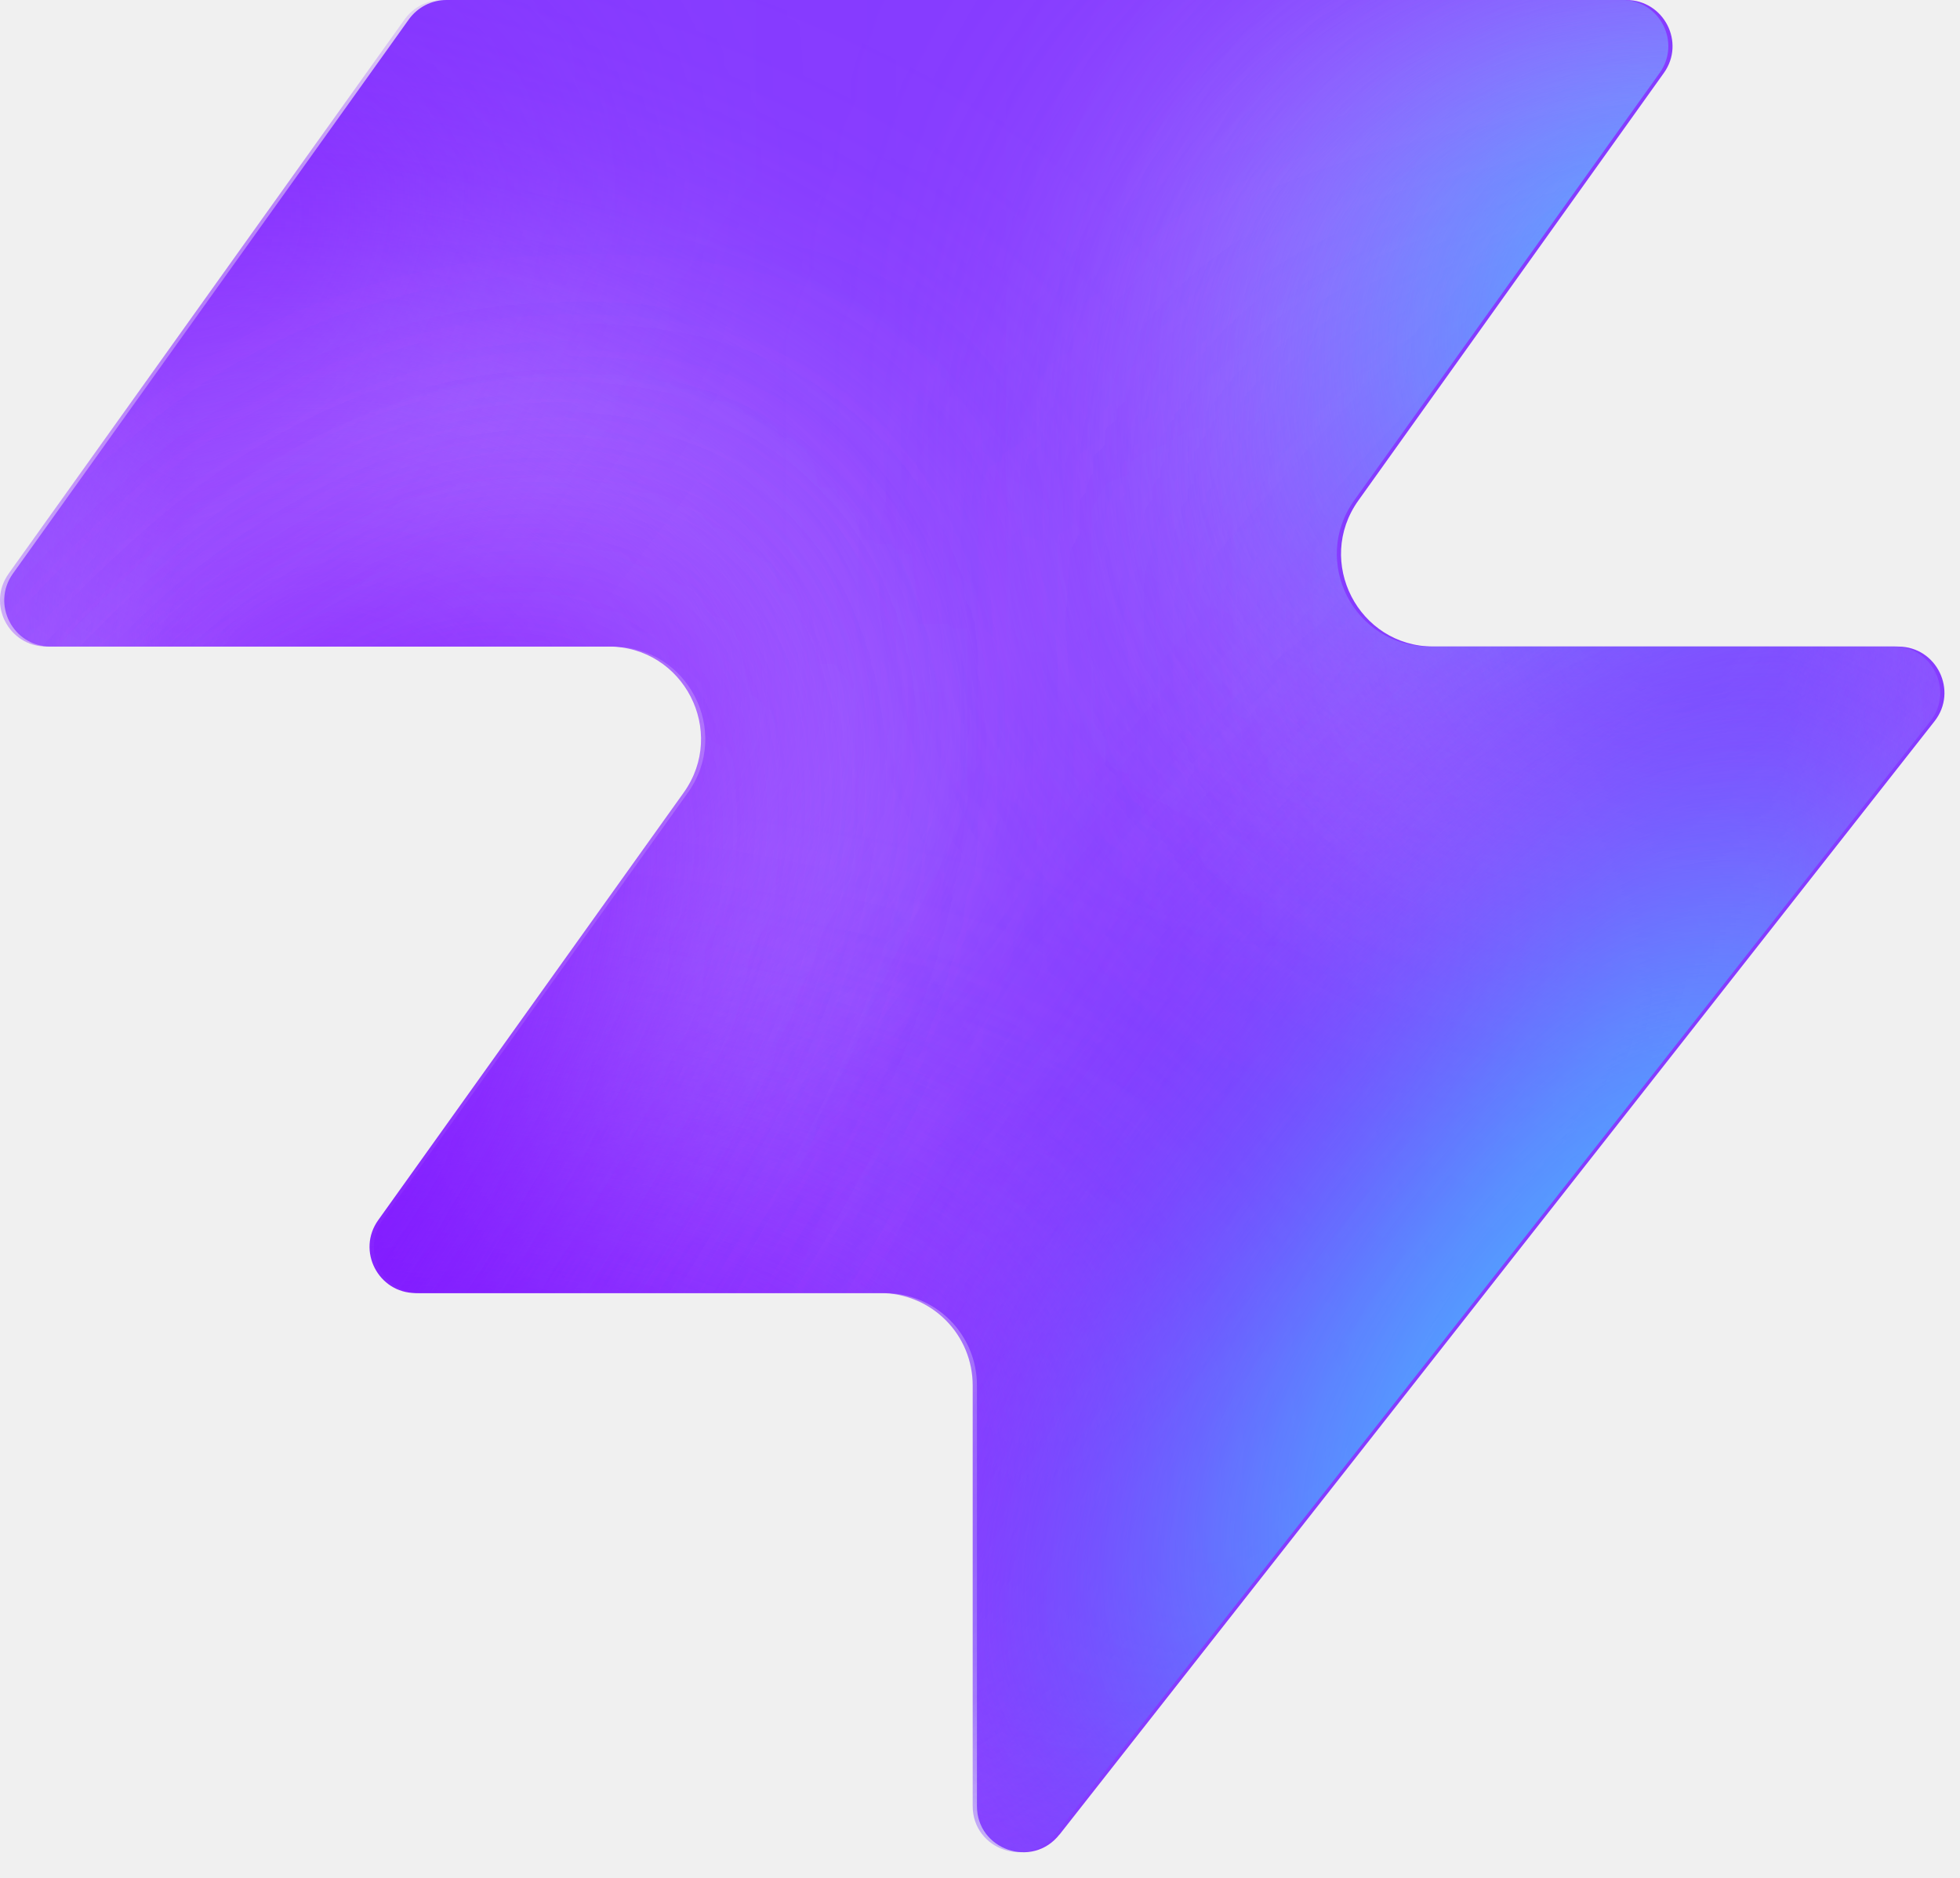
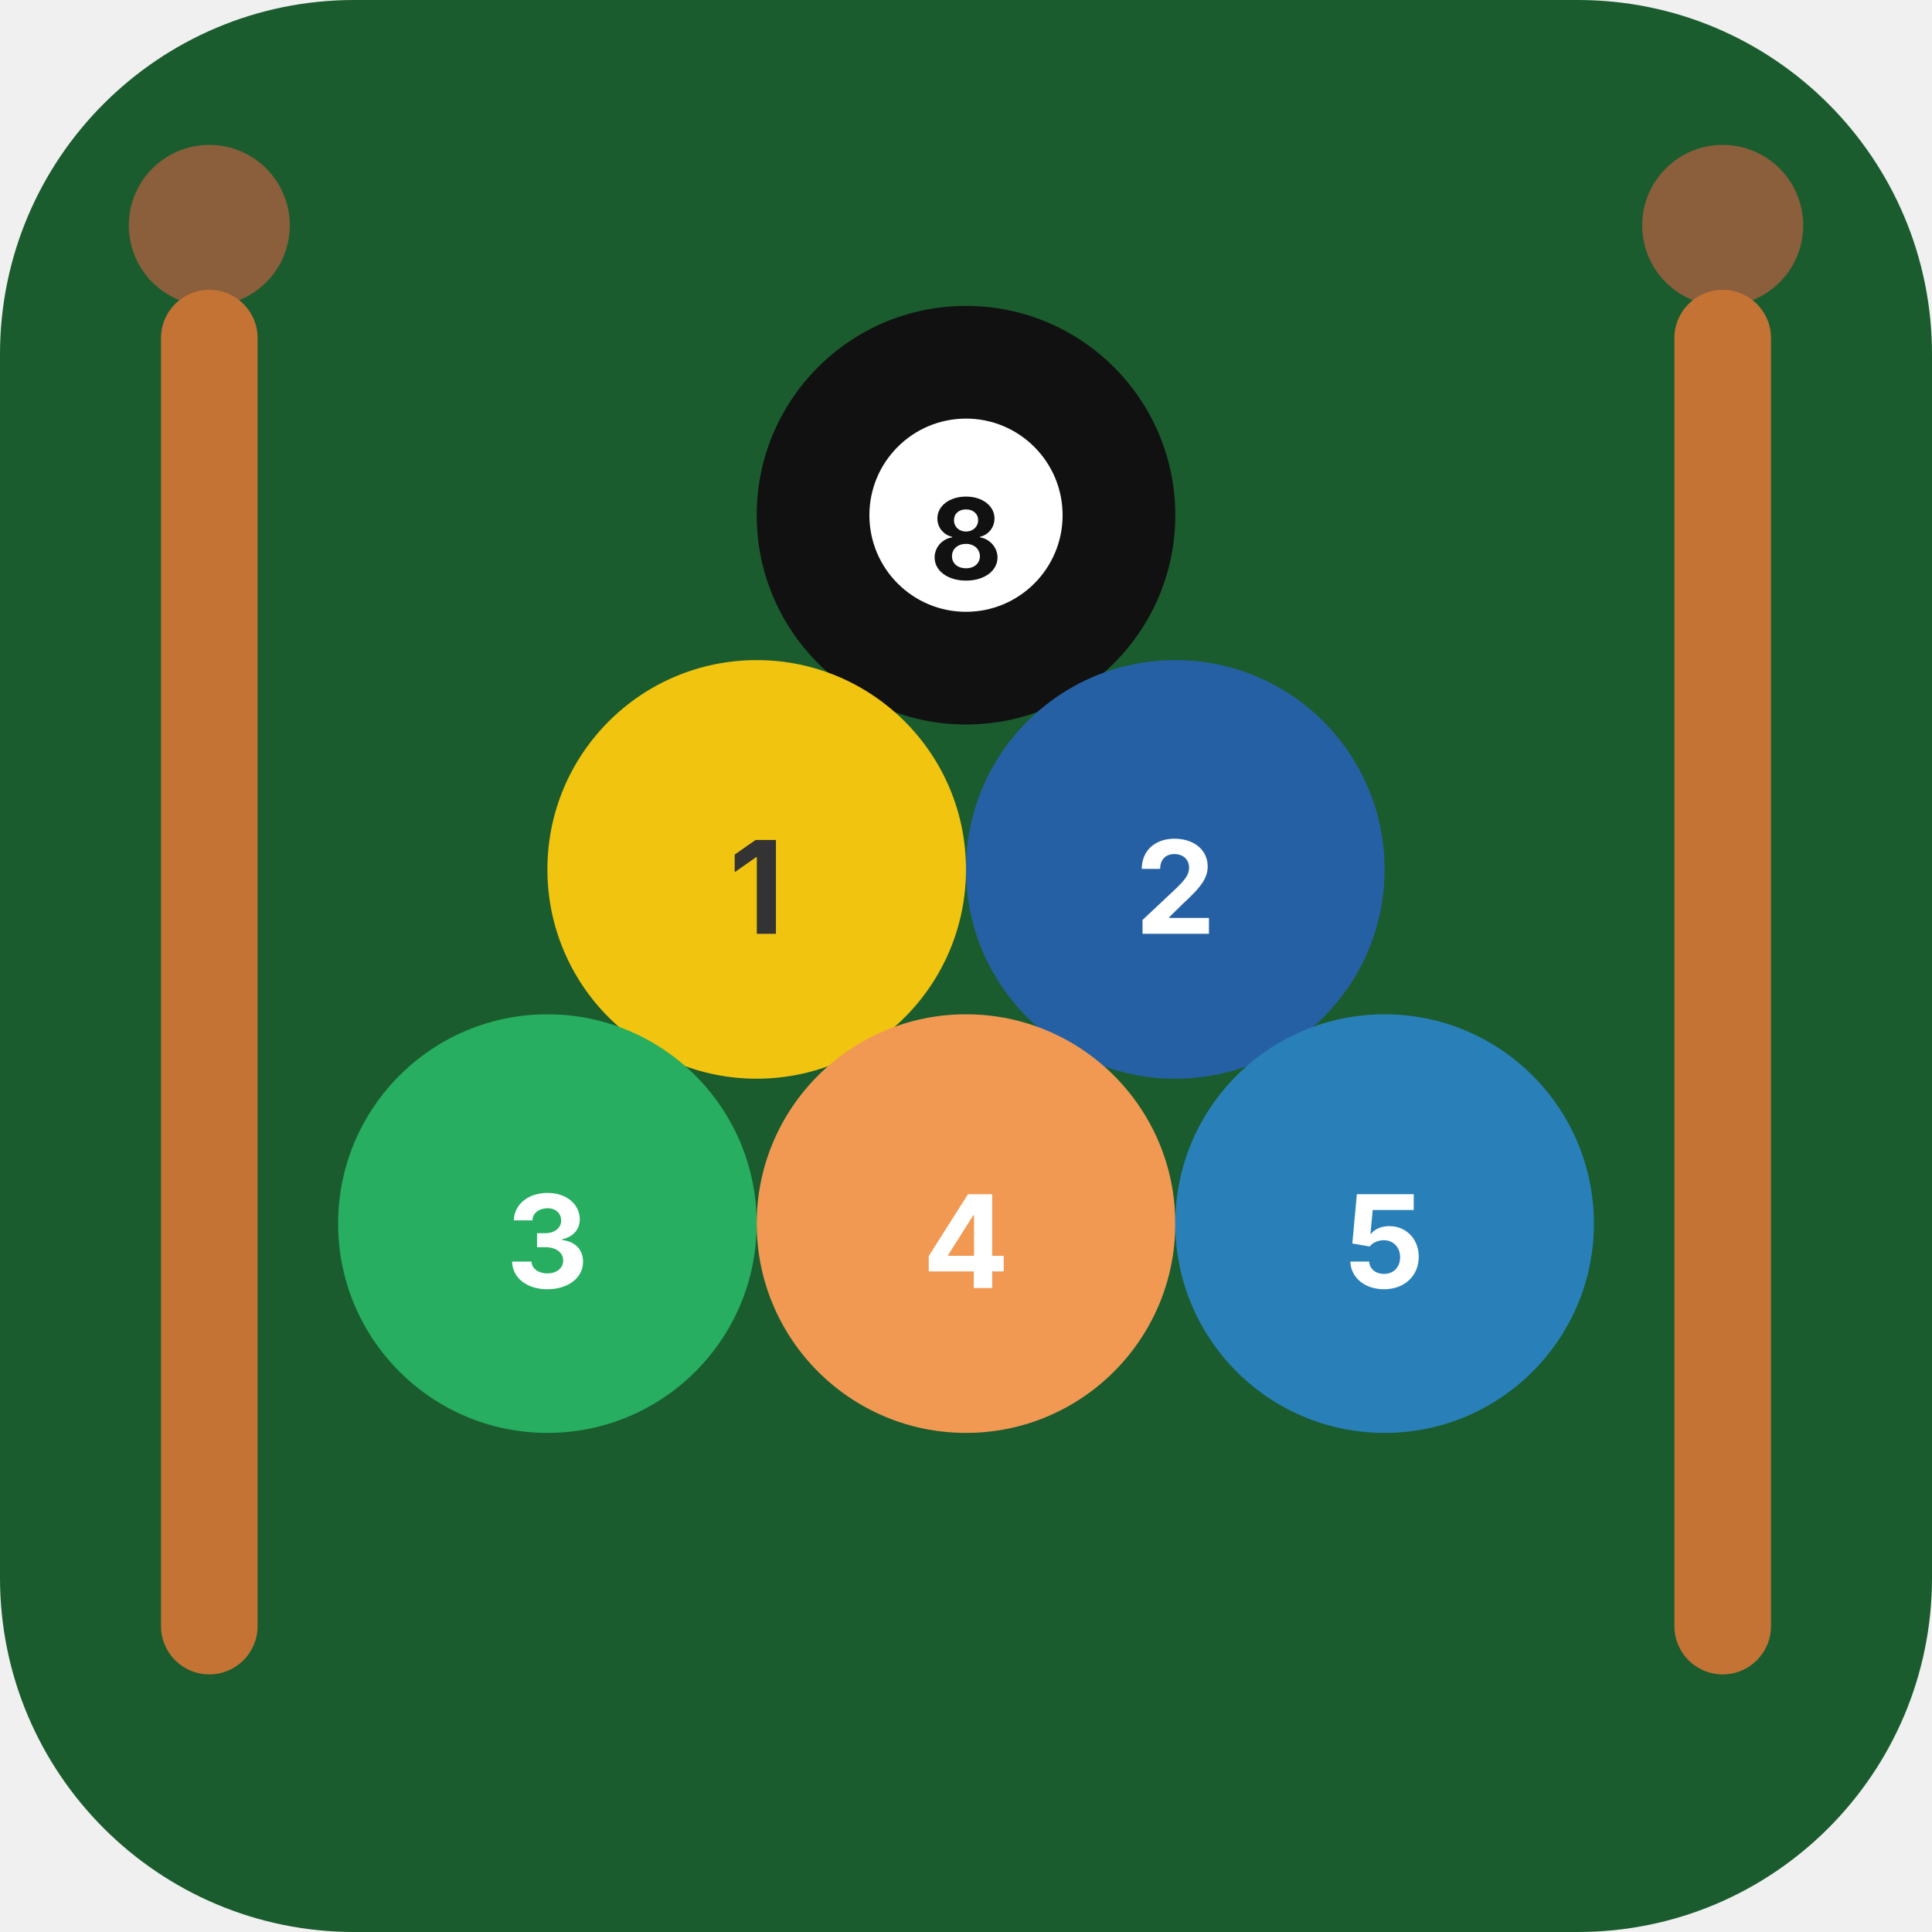
- <svg xmlns="http://www.w3.org/2000/svg" width="48" height="46" fill="none" viewBox="0 0 48 46">
-   <path fill="#863bff" d="M25.946 44.938c-.664.845-2.021.375-2.021-.698V33.937a2.26 2.26 0 0 0-2.262-2.262H10.287c-.92 0-1.456-1.04-.92-1.788l7.48-10.471c1.07-1.497 0-3.578-1.842-3.578H1.237c-.92 0-1.456-1.04-.92-1.788L10.013.474c.214-.297.556-.474.92-.474h28.894c.92 0 1.456 1.04.92 1.788l-7.48 10.471c-1.07 1.498 0 3.579 1.842 3.579h11.377c.943 0 1.473 1.088.89 1.83L25.947 44.94z" style="fill:#863bff;fill:color(display-p3 .525 .23 1);fill-opacity:1" />
-   <mask id="a" width="48" height="46" x="0" y="0" maskUnits="userSpaceOnUse" style="mask-type:alpha">
-     <path fill="#000" d="M25.842 44.938c-.664.844-2.021.375-2.021-.698V33.937a2.26 2.26 0 0 0-2.262-2.262H10.183c-.92 0-1.456-1.04-.92-1.788l7.48-10.471c1.07-1.498 0-3.579-1.842-3.579H1.133c-.92 0-1.456-1.04-.92-1.787L9.91.473c.214-.297.556-.474.92-.474h28.894c.92 0 1.456 1.04.92 1.788l-7.48 10.471c-1.07 1.498 0 3.578 1.842 3.578h11.377c.943 0 1.473 1.088.89 1.832L25.843 44.94z" style="fill:#000;fill-opacity:1" />
-   </mask>
-   <g mask="url(#a)">
-     <g filter="url(#b)">
-       <ellipse cx="5.508" cy="14.704" fill="#ede6ff" rx="5.508" ry="14.704" style="fill:#ede6ff;fill:color(display-p3 .927 .903 1);fill-opacity:1" transform="matrix(.00324 1 1 -.00324 -4.47 31.516)" />
-     </g>
-     <g filter="url(#c)">
-       <ellipse cx="10.399" cy="29.851" fill="#ede6ff" rx="10.399" ry="29.851" style="fill:#ede6ff;fill:color(display-p3 .927 .903 1);fill-opacity:1" transform="matrix(.00324 1 1 -.00324 -39.328 7.883)" />
-     </g>
-     <g filter="url(#d)">
-       <ellipse cx="5.508" cy="30.487" fill="#7e14ff" rx="5.508" ry="30.487" style="fill:#7e14ff;fill:color(display-p3 .492 .077 1);fill-opacity:1" transform="rotate(89.814 -25.913 -14.639)scale(1 -1)" />
-     </g>
-     <g filter="url(#e)">
-       <ellipse cx="5.508" cy="30.599" fill="#7e14ff" rx="5.508" ry="30.599" style="fill:#7e14ff;fill:color(display-p3 .492 .077 1);fill-opacity:1" transform="rotate(89.814 -32.644 -3.334)scale(1 -1)" />
-     </g>
-     <g filter="url(#f)">
-       <ellipse cx="5.508" cy="30.599" fill="#7e14ff" rx="5.508" ry="30.599" style="fill:#7e14ff;fill:color(display-p3 .492 .077 1);fill-opacity:1" transform="matrix(.00324 1 1 -.00324 -34.34 30.47)" />
-     </g>
-     <g filter="url(#g)">
-       <ellipse cx="14.072" cy="22.078" fill="#ede6ff" rx="14.072" ry="22.078" style="fill:#ede6ff;fill:color(display-p3 .927 .903 1);fill-opacity:1" transform="rotate(93.35 24.506 48.493)scale(-1 1)" />
-     </g>
-     <g filter="url(#h)">
-       <ellipse cx="3.47" cy="21.501" fill="#7e14ff" rx="3.47" ry="21.501" style="fill:#7e14ff;fill:color(display-p3 .492 .077 1);fill-opacity:1" transform="rotate(89.009 28.708 47.59)scale(-1 1)" />
-     </g>
-     <g filter="url(#i)">
-       <ellipse cx="3.47" cy="21.501" fill="#7e14ff" rx="3.47" ry="21.501" style="fill:#7e14ff;fill:color(display-p3 .492 .077 1);fill-opacity:1" transform="rotate(89.009 28.708 47.59)scale(-1 1)" />
-     </g>
-     <g filter="url(#j)">
-       <ellipse cx=".387" cy="8.972" fill="#7e14ff" rx="4.407" ry="29.108" style="fill:#7e14ff;fill:color(display-p3 .492 .077 1);fill-opacity:1" transform="rotate(39.51 .387 8.972)" />
-     </g>
-     <g filter="url(#k)">
-       <ellipse cx="47.523" cy="-6.092" fill="#7e14ff" rx="4.407" ry="29.108" style="fill:#7e14ff;fill:color(display-p3 .492 .077 1);fill-opacity:1" transform="rotate(37.892 47.523 -6.092)" />
-     </g>
-     <g filter="url(#l)">
-       <ellipse cx="41.412" cy="6.333" fill="#47bfff" rx="5.971" ry="9.665" style="fill:#47bfff;fill:color(display-p3 .28 .748 1);fill-opacity:1" transform="rotate(37.892 41.412 6.333)" />
-     </g>
-     <g filter="url(#m)">
-       <ellipse cx="-1.879" cy="38.332" fill="#7e14ff" rx="4.407" ry="29.108" style="fill:#7e14ff;fill:color(display-p3 .492 .077 1);fill-opacity:1" transform="rotate(37.892 -1.88 38.332)" />
-     </g>
-     <g filter="url(#n)">
-       <ellipse cx="-1.879" cy="38.332" fill="#7e14ff" rx="4.407" ry="29.108" style="fill:#7e14ff;fill:color(display-p3 .492 .077 1);fill-opacity:1" transform="rotate(37.892 -1.88 38.332)" />
-     </g>
-     <g filter="url(#o)">
-       <ellipse cx="35.651" cy="29.907" fill="#7e14ff" rx="4.407" ry="29.108" style="fill:#7e14ff;fill:color(display-p3 .492 .077 1);fill-opacity:1" transform="rotate(37.892 35.651 29.907)" />
-     </g>
-     <g filter="url(#p)">
-       <ellipse cx="38.418" cy="32.4" fill="#47bfff" rx="5.971" ry="15.297" style="fill:#47bfff;fill:color(display-p3 .28 .748 1);fill-opacity:1" transform="rotate(37.892 38.418 32.4)" />
-     </g>
-   </g>
-   <defs>
-     <filter id="b" width="60.045" height="41.654" x="-19.77" y="16.149" color-interpolation-filters="sRGB" filterUnits="userSpaceOnUse">
-       <feFlood flood-opacity="0" result="BackgroundImageFix" />
-       <feBlend in="SourceGraphic" in2="BackgroundImageFix" result="shape" />
-       <feGaussianBlur result="effect1_foregroundBlur_2002_17158" stdDeviation="7.659" />
-     </filter>
-     <filter id="c" width="90.34" height="51.437" x="-54.613" y="-7.533" color-interpolation-filters="sRGB" filterUnits="userSpaceOnUse">
-       <feFlood flood-opacity="0" result="BackgroundImageFix" />
-       <feBlend in="SourceGraphic" in2="BackgroundImageFix" result="shape" />
-       <feGaussianBlur result="effect1_foregroundBlur_2002_17158" stdDeviation="7.659" />
-     </filter>
-     <filter id="d" width="79.355" height="29.4" x="-49.64" y="2.03" color-interpolation-filters="sRGB" filterUnits="userSpaceOnUse">
-       <feFlood flood-opacity="0" result="BackgroundImageFix" />
-       <feBlend in="SourceGraphic" in2="BackgroundImageFix" result="shape" />
-       <feGaussianBlur result="effect1_foregroundBlur_2002_17158" stdDeviation="4.596" />
-     </filter>
-     <filter id="e" width="79.579" height="29.4" x="-45.045" y="20.029" color-interpolation-filters="sRGB" filterUnits="userSpaceOnUse">
-       <feFlood flood-opacity="0" result="BackgroundImageFix" />
-       <feBlend in="SourceGraphic" in2="BackgroundImageFix" result="shape" />
-       <feGaussianBlur result="effect1_foregroundBlur_2002_17158" stdDeviation="4.596" />
-     </filter>
-     <filter id="f" width="79.579" height="29.4" x="-43.513" y="21.178" color-interpolation-filters="sRGB" filterUnits="userSpaceOnUse">
-       <feFlood flood-opacity="0" result="BackgroundImageFix" />
-       <feBlend in="SourceGraphic" in2="BackgroundImageFix" result="shape" />
-       <feGaussianBlur result="effect1_foregroundBlur_2002_17158" stdDeviation="4.596" />
-     </filter>
-     <filter id="g" width="74.749" height="58.852" x="15.756" y="-17.901" color-interpolation-filters="sRGB" filterUnits="userSpaceOnUse">
-       <feFlood flood-opacity="0" result="BackgroundImageFix" />
-       <feBlend in="SourceGraphic" in2="BackgroundImageFix" result="shape" />
-       <feGaussianBlur result="effect1_foregroundBlur_2002_17158" stdDeviation="7.659" />
-     </filter>
-     <filter id="h" width="61.377" height="25.362" x="23.548" y="2.284" color-interpolation-filters="sRGB" filterUnits="userSpaceOnUse">
-       <feFlood flood-opacity="0" result="BackgroundImageFix" />
-       <feBlend in="SourceGraphic" in2="BackgroundImageFix" result="shape" />
-       <feGaussianBlur result="effect1_foregroundBlur_2002_17158" stdDeviation="4.596" />
-     </filter>
-     <filter id="i" width="61.377" height="25.362" x="23.548" y="2.284" color-interpolation-filters="sRGB" filterUnits="userSpaceOnUse">
-       <feFlood flood-opacity="0" result="BackgroundImageFix" />
-       <feBlend in="SourceGraphic" in2="BackgroundImageFix" result="shape" />
-       <feGaussianBlur result="effect1_foregroundBlur_2002_17158" stdDeviation="4.596" />
-     </filter>
-     <filter id="j" width="56.045" height="63.649" x="-27.636" y="-22.853" color-interpolation-filters="sRGB" filterUnits="userSpaceOnUse">
-       <feFlood flood-opacity="0" result="BackgroundImageFix" />
-       <feBlend in="SourceGraphic" in2="BackgroundImageFix" result="shape" />
-       <feGaussianBlur result="effect1_foregroundBlur_2002_17158" stdDeviation="4.596" />
-     </filter>
-     <filter id="k" width="54.814" height="64.646" x="20.116" y="-38.415" color-interpolation-filters="sRGB" filterUnits="userSpaceOnUse">
-       <feFlood flood-opacity="0" result="BackgroundImageFix" />
-       <feBlend in="SourceGraphic" in2="BackgroundImageFix" result="shape" />
-       <feGaussianBlur result="effect1_foregroundBlur_2002_17158" stdDeviation="4.596" />
-     </filter>
-     <filter id="l" width="33.541" height="35.313" x="24.641" y="-11.323" color-interpolation-filters="sRGB" filterUnits="userSpaceOnUse">
-       <feFlood flood-opacity="0" result="BackgroundImageFix" />
-       <feBlend in="SourceGraphic" in2="BackgroundImageFix" result="shape" />
-       <feGaussianBlur result="effect1_foregroundBlur_2002_17158" stdDeviation="4.596" />
-     </filter>
-     <filter id="m" width="54.814" height="64.646" x="-29.286" y="6.009" color-interpolation-filters="sRGB" filterUnits="userSpaceOnUse">
-       <feFlood flood-opacity="0" result="BackgroundImageFix" />
-       <feBlend in="SourceGraphic" in2="BackgroundImageFix" result="shape" />
-       <feGaussianBlur result="effect1_foregroundBlur_2002_17158" stdDeviation="4.596" />
-     </filter>
-     <filter id="n" width="54.814" height="64.646" x="-29.286" y="6.009" color-interpolation-filters="sRGB" filterUnits="userSpaceOnUse">
-       <feFlood flood-opacity="0" result="BackgroundImageFix" />
-       <feBlend in="SourceGraphic" in2="BackgroundImageFix" result="shape" />
-       <feGaussianBlur result="effect1_foregroundBlur_2002_17158" stdDeviation="4.596" />
-     </filter>
-     <filter id="o" width="54.814" height="64.646" x="8.244" y="-2.416" color-interpolation-filters="sRGB" filterUnits="userSpaceOnUse">
-       <feFlood flood-opacity="0" result="BackgroundImageFix" />
-       <feBlend in="SourceGraphic" in2="BackgroundImageFix" result="shape" />
-       <feGaussianBlur result="effect1_foregroundBlur_2002_17158" stdDeviation="4.596" />
-     </filter>
-     <filter id="p" width="39.409" height="43.623" x="18.713" y="10.588" color-interpolation-filters="sRGB" filterUnits="userSpaceOnUse">
-       <feFlood flood-opacity="0" result="BackgroundImageFix" />
-       <feBlend in="SourceGraphic" in2="BackgroundImageFix" result="shape" />
-       <feGaussianBlur result="effect1_foregroundBlur_2002_17158" stdDeviation="4.596" />
-     </filter>
-   </defs>
+ <svg xmlns="http://www.w3.org/2000/svg" viewBox="0 0 120 120">
+   <rect width="120" height="120" rx="22" fill="#1a5c2e" />
+   <circle cx="13" cy="14" r="5" fill="#8B5E3C" />
+   <rect x="10" y="18" width="6" height="86" rx="3" fill="#C47335" />
+   <circle cx="107" cy="14" r="5" fill="#8B5E3C" />
+   <rect x="104" y="18" width="6" height="86" rx="3" fill="#C47335" />
+   <circle cx="60" cy="32" r="13" fill="#111" />
+   <circle cx="60" cy="32" r="6" fill="white" />
+   <text x="60" y="36" text-anchor="middle" font-family="-apple-system,sans-serif" font-size="7" font-weight="700" fill="#111">8</text>
+   <circle cx="47" cy="54" r="13" fill="#f1c40f" />
+   <text x="47" y="58" text-anchor="middle" font-family="-apple-system,sans-serif" font-size="8" font-weight="700" fill="#333">1</text>
+   <circle cx="73" cy="54" r="13" fill="#2660A4" />
+   <text x="73" y="58" text-anchor="middle" font-family="-apple-system,sans-serif" font-size="8" font-weight="700" fill="white">2</text>
+   <circle cx="34" cy="76" r="13" fill="#27ae60" />
+   <text x="34" y="80" text-anchor="middle" font-family="-apple-system,sans-serif" font-size="8" font-weight="700" fill="white">3</text>
+   <circle cx="60" cy="76" r="13" fill="#F19953" />
+   <text x="60" y="80" text-anchor="middle" font-family="-apple-system,sans-serif" font-size="8" font-weight="700" fill="white">4</text>
+   <circle cx="86" cy="76" r="13" fill="#2980b9" />
+   <text x="86" y="80" text-anchor="middle" font-family="-apple-system,sans-serif" font-size="8" font-weight="700" fill="white">5</text>
</svg>
